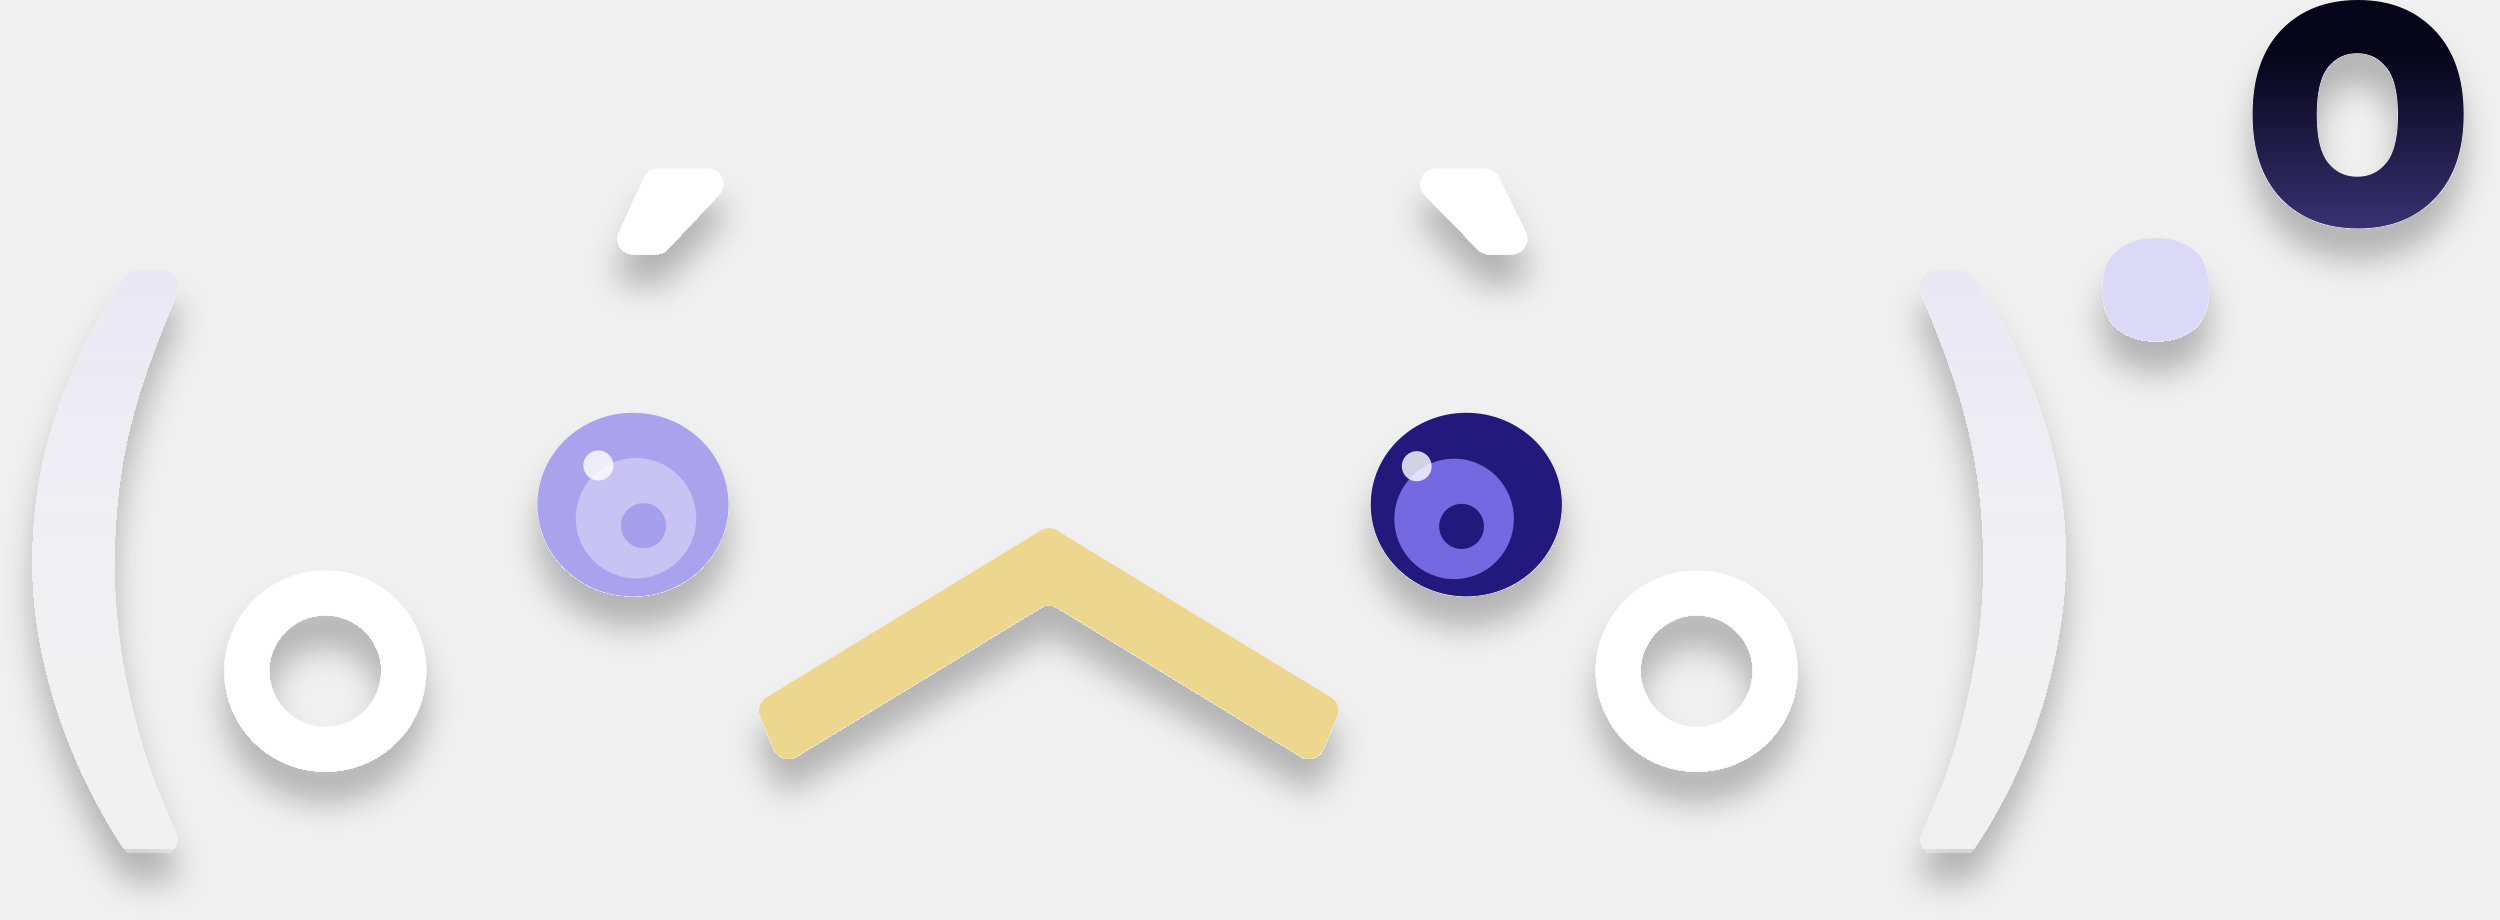
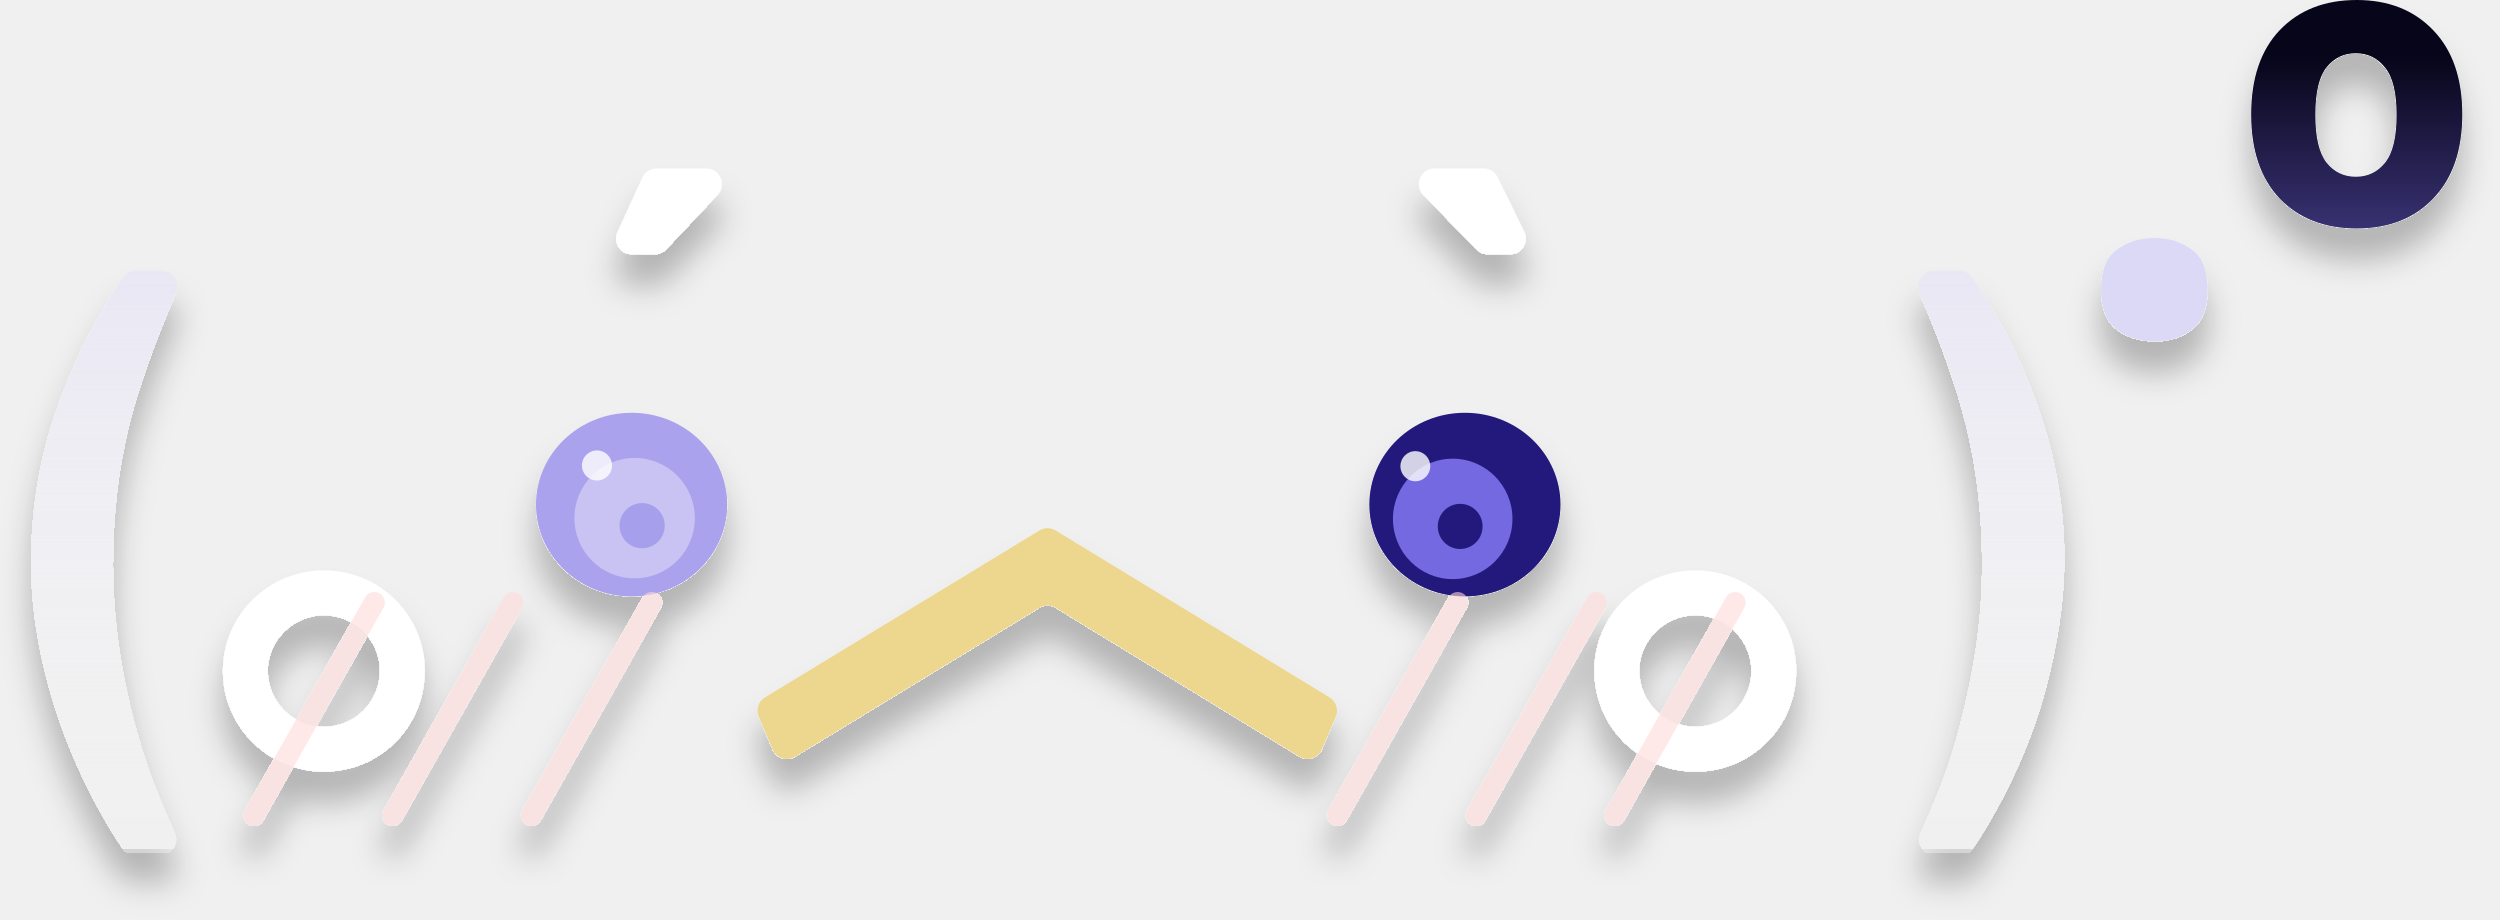
<svg xmlns="http://www.w3.org/2000/svg" width="321" height="118" viewBox="0 0 321 118" fill="none">
  <g filter="url(#filter0_d_517_18)">
-     <path d="M269.961 37.202C269.961 34.749 270.628 33.042 271.961 32.082C273.294 31.069 274.921 30.562 276.841 30.562C278.708 30.562 280.308 31.069 281.641 32.082C282.974 33.042 283.641 34.749 283.641 37.202C283.641 39.549 282.974 41.255 281.641 42.322C280.308 43.336 278.708 43.842 276.841 43.842C274.921 43.842 273.294 43.336 271.961 42.322C270.628 41.255 269.961 39.549 269.961 37.202Z" fill="#DCD9F7" />
-     <path d="M289.229 14.688C289.229 10.052 290.453 6.445 292.901 3.867C295.375 1.289 298.669 0 302.784 0C306.872 0 310.154 1.302 312.627 3.906C315.101 6.484 316.338 10.078 316.338 14.688C316.338 19.297 315.101 22.891 312.627 25.469C310.18 28.047 306.898 29.336 302.784 29.336C298.669 29.336 295.375 28.06 292.901 25.508C290.453 22.93 289.229 19.323 289.229 14.688ZM297.471 14.766C297.471 17.63 297.953 19.674 298.917 20.898C299.88 22.096 301.13 22.695 302.667 22.695C304.203 22.695 305.453 22.096 306.417 20.898C307.406 19.674 307.901 17.63 307.901 14.766C307.901 11.901 307.406 9.87 306.417 8.672C305.453 7.448 304.203 6.836 302.667 6.836C301.13 6.836 299.88 7.435 298.917 8.633C297.953 9.831 297.471 11.875 297.471 14.766Z" fill="url(#paint0_linear_517_18)" />
-     <path d="M22.653 106.991C23.249 108.323 22.281 109.836 20.822 109.836H17.48C16.81 109.836 16.182 109.5 15.819 108.936C12.122 103.198 9.284 97.248 7.305 91.086C5.221 84.602 4.18 78.326 4.18 72.258C4.18 64.732 5.469 57.609 8.047 50.891C10.157 45.395 12.799 40.304 15.972 35.617C16.338 35.076 16.952 34.758 17.605 34.758H20.963C22.416 34.758 23.385 36.259 22.807 37.592C19.911 44.269 17.869 50.044 16.68 54.914C15.352 60.435 14.688 66.294 14.688 72.492C14.688 76.763 15.078 81.138 15.859 85.617C16.667 90.096 17.76 94.354 19.141 98.391C19.87 100.516 21.041 103.383 22.653 106.991Z" fill="url(#paint1_linear_517_18)" />
-     <path d="M41.761 73.24C34.641 73.24 28.801 79 28.801 86.12C28.801 93.32 34.641 99.08 41.761 99.08C48.961 99.08 54.721 93.32 54.721 86.12C54.721 79 48.961 73.24 41.761 73.24ZM41.761 93.32C37.841 93.32 34.561 90.12 34.561 86.12C34.561 82.2 37.841 79 41.761 79C45.761 79 48.961 82.2 48.961 86.12C48.961 90.12 45.761 93.32 41.761 93.32Z" fill="white" />
-     <path d="M92.305 64.719C92.305 67.922 91.172 70.656 88.906 72.922C86.667 75.162 83.958 76.281 80.781 76.281C77.578 76.281 74.844 75.148 72.578 72.883C70.338 70.617 69.219 67.896 69.219 64.719C69.219 61.542 70.338 58.833 72.578 56.594C74.844 54.328 77.578 53.195 80.781 53.195C83.958 53.195 86.667 54.315 88.906 56.555C91.172 58.794 92.305 61.516 92.305 64.719Z" fill="white" />
-     <path d="M81.278 32.648C79.822 32.648 78.854 31.141 79.46 29.817L82.669 22.801C82.994 22.089 83.705 21.633 84.488 21.633H90.872C92.626 21.633 93.53 23.729 92.327 25.005L85.709 32.021C85.331 32.421 84.805 32.648 84.254 32.648H81.278Z" fill="white" />
-     <path d="M99.383 96.228C99.86 97.352 101.223 97.79 102.265 97.155L133.646 78.035C134.285 77.645 135.089 77.645 135.729 78.036L167.029 97.152C168.071 97.788 169.436 97.35 169.913 96.226L171.693 92.03C172.08 91.117 171.74 90.057 170.892 89.541L135.727 68.114C135.089 67.724 134.286 67.724 133.647 68.112L98.405 89.542C97.556 90.058 97.215 91.118 97.603 92.032L99.383 96.228Z" fill="#EDD68D" />
-     <path d="M200.352 64.719C200.352 67.922 199.219 70.656 196.953 72.922C194.714 75.162 192.005 76.281 188.828 76.281C185.625 76.281 182.891 75.148 180.625 72.883C178.385 70.617 177.266 67.896 177.266 64.719C177.266 61.542 178.385 58.833 180.625 56.594C182.891 54.328 185.625 53.195 188.828 53.195C192.005 53.195 194.714 54.315 196.953 56.555C199.219 58.794 200.352 61.516 200.352 64.719Z" fill="white" />
-     <path d="M195.896 29.769C196.546 31.098 195.579 32.648 194.099 32.648H191.232C190.694 32.648 190.179 32.432 189.802 32.047L182.936 25.032C181.697 23.766 182.594 21.633 184.365 21.633H190.666C191.43 21.633 192.127 22.068 192.463 22.754L195.896 29.769Z" fill="white" />
-     <path d="M217.854 73.24C210.734 73.24 204.894 79 204.894 86.12C204.894 93.32 210.734 99.08 217.854 99.08C225.054 99.08 230.814 93.32 230.814 86.12C230.814 79 225.054 73.24 217.854 73.24ZM217.854 93.32C213.934 93.32 210.654 90.12 210.654 86.12C210.654 82.2 213.934 79 217.854 79C221.854 79 225.054 82.2 225.054 86.12C225.054 90.12 221.854 93.32 217.854 93.32Z" fill="white" />
-     <path d="M248.569 109.836C247.106 109.836 246.138 108.316 246.741 106.983C248.22 103.715 249.306 101.111 250 99.172C250.885 96.698 251.706 93.846 252.461 90.617C253.216 87.388 253.776 84.328 254.141 81.438C254.505 78.521 254.688 75.539 254.688 72.492C254.688 66.294 254.023 60.435 252.695 54.914C251.529 50.044 249.5 44.27 246.607 37.592C246.029 36.259 246.998 34.758 248.451 34.758H251.773C252.425 34.758 253.037 35.074 253.404 35.612C257.052 40.96 259.901 46.613 261.953 52.57C264.141 58.846 265.234 65.213 265.234 71.672C265.234 77.115 264.375 82.948 262.656 89.172C260.79 95.842 257.769 102.429 253.595 108.933C253.232 109.498 252.603 109.836 251.931 109.836H248.569Z" fill="url(#paint2_linear_517_18)" />
-     <ellipse cx="81.275" cy="64.792" rx="12.275" ry="11.792" fill="#AAA2EC" />
-     <circle cx="81.662" cy="66.532" r="7.733" fill="#DCD9F7" fill-opacity="0.6" />
-     <circle cx="82.63" cy="67.498" r="2.9" fill="#7569E1" fill-opacity="0.4" />
-     <circle cx="76.832" cy="59.766" r="1.933" fill="white" fill-opacity="0.8" />
-     <ellipse cx="188.275" cy="64.79" rx="12.275" ry="11.79" fill="#23197D" />
-     <ellipse cx="186.707" cy="66.626" rx="7.672" ry="7.731" fill="#7569E1" />
-     <ellipse cx="187.666" cy="67.592" rx="2.877" ry="2.899" fill="#23197D" />
-     <ellipse cx="181.91" cy="59.861" rx="1.918" ry="1.933" fill="white" fill-opacity="0.8" />
+     <path d="M269.781 37.202C269.781 34.749 270.448 33.042 271.781 32.082C273.115 31.069 274.741 30.562 276.661 30.562C278.528 30.562 280.128 31.069 281.461 32.082C282.795 33.042 283.461 34.749 283.461 37.202C283.461 39.549 282.795 41.255 281.461 42.322C280.128 43.336 278.528 43.842 276.661 43.842C274.741 43.842 273.115 43.336 271.781 42.322C270.448 41.255 269.781 39.549 269.781 37.202Z" fill="#DCD9F7" />
+     <path d="M289.049 14.688C289.049 10.052 290.273 6.445 292.721 3.867C295.195 1.289 298.489 0 302.604 0C306.693 0 309.974 1.302 312.448 3.906C314.922 6.484 316.159 10.078 316.159 14.688C316.159 19.297 314.922 22.891 312.448 25.469C310 28.047 306.719 29.336 302.604 29.336C298.489 29.336 295.195 28.06 292.721 25.508C290.273 22.93 289.049 19.323 289.049 14.688ZM297.292 14.766C297.292 17.63 297.773 19.674 298.737 20.898C299.7 22.096 300.95 22.695 302.487 22.695C304.023 22.695 305.273 22.096 306.237 20.898C307.226 19.674 307.721 17.63 307.721 14.766C307.721 11.901 307.226 9.87 306.237 8.672C305.273 7.448 304.023 6.836 302.487 6.836C300.95 6.836 299.7 7.435 298.737 8.633C297.773 9.831 297.292 11.875 297.292 14.766Z" fill="url(#paint0_linear_517_18)" />
+     <path d="M22.474 106.991C23.069 108.323 22.101 109.836 20.642 109.836H17.301C16.63 109.836 16.002 109.5 15.639 108.936C11.943 103.198 9.105 97.248 7.125 91.086C5.042 84.602 4 78.326 4 72.258C4 64.732 5.289 57.609 7.867 50.891C9.977 45.395 12.619 40.304 15.792 35.617C16.158 35.076 16.772 34.758 17.425 34.758H20.784C22.236 34.758 23.205 36.259 22.627 37.592C19.732 44.269 17.689 50.044 16.5 54.914C15.172 60.435 14.508 66.294 14.508 72.492C14.508 76.763 14.898 81.138 15.68 85.617C16.487 90.096 17.581 94.354 18.961 98.391C19.69 100.516 20.861 103.383 22.474 106.991Z" fill="url(#paint1_linear_517_18)" />
+     <path d="M41.581 73.24C34.461 73.24 28.621 79 28.621 86.12C28.621 93.32 34.461 99.08 41.581 99.08C48.781 99.08 54.541 93.32 54.541 86.12C54.541 79 48.781 73.24 41.581 73.24ZM41.581 93.32C37.661 93.32 34.381 90.12 34.381 86.12C34.381 82.2 37.661 79 41.581 79C45.581 79 48.781 82.2 48.781 86.12C48.781 90.12 45.581 93.32 41.581 93.32Z" fill="white" />
+     <path d="M92.125 64.719C92.125 67.922 90.992 70.656 88.727 72.922C86.487 75.162 83.779 76.281 80.602 76.281C77.398 76.281 74.664 75.148 72.398 72.883C70.159 70.617 69.039 67.896 69.039 64.719C69.039 61.542 70.159 58.833 72.398 56.594C74.664 54.328 77.398 53.195 80.602 53.195C83.779 53.195 86.487 54.315 88.727 56.555C90.992 58.794 92.125 61.516 92.125 64.719Z" fill="white" />
+     <path d="M81.099 32.648C79.642 32.648 78.674 31.141 79.28 29.817L82.489 22.801C82.815 22.089 83.525 21.633 84.308 21.633H90.692C92.446 21.633 93.35 23.729 92.147 25.005L85.529 32.021C85.152 32.421 84.625 32.648 84.075 32.648H81.099Z" fill="white" />
+     <path d="M99.204 96.228C99.68 97.352 101.043 97.79 102.085 97.155L133.466 78.035C134.106 77.645 134.91 77.645 135.549 78.036L166.85 97.152C167.892 97.788 169.256 97.35 169.733 96.226L171.513 92.03C171.901 91.117 171.56 90.057 170.713 89.541L135.547 68.114C134.909 67.724 134.107 67.724 133.468 68.112L98.225 89.542C97.377 90.058 97.035 91.118 97.423 92.032L99.204 96.228Z" fill="#EDD68D" />
+     <path d="M200.172 64.719C200.172 67.922 199.039 70.656 196.773 72.922C194.534 75.162 191.826 76.281 188.648 76.281C185.445 76.281 182.711 75.148 180.445 72.883C178.206 70.617 177.086 67.896 177.086 64.719C177.086 61.542 178.206 58.833 180.445 56.594C182.711 54.328 185.445 53.195 188.648 53.195C191.826 53.195 194.534 54.315 196.773 56.555C199.039 58.794 200.172 61.516 200.172 64.719Z" fill="white" />
+     <path d="M195.716 29.769C196.366 31.098 195.399 32.648 193.92 32.648H191.052C190.514 32.648 189.999 32.432 189.623 32.047L182.756 25.032C181.517 23.766 182.414 21.633 184.186 21.633H190.486C191.25 21.633 191.947 22.068 192.283 22.754L195.716 29.769Z" fill="white" />
+     <path d="M217.675 73.24C210.555 73.24 204.715 79 204.715 86.12C204.715 93.32 210.555 99.08 217.675 99.08C224.875 99.08 230.635 93.32 230.635 86.12C230.635 79 224.875 73.24 217.675 73.24ZM217.675 93.32C213.755 93.32 210.475 90.12 210.475 86.12C210.475 82.2 213.755 79 217.675 79C221.675 79 224.875 82.2 224.875 86.12C224.875 90.12 221.675 93.32 217.675 93.32Z" fill="white" />
+     <path d="M248.389 109.836C246.926 109.836 245.958 108.316 246.561 106.983C248.04 103.715 249.126 101.111 249.82 99.172C250.706 96.698 251.526 93.846 252.281 90.617C253.036 87.388 253.596 84.328 253.961 81.438C254.326 78.521 254.508 75.539 254.508 72.492C254.508 66.294 253.844 60.435 252.516 54.914C251.349 50.044 249.32 44.27 246.427 37.592C245.849 36.259 246.818 34.758 248.271 34.758H251.593C252.245 34.758 252.857 35.074 253.224 35.612C256.872 40.96 259.722 46.613 261.773 52.57C263.961 58.846 265.055 65.213 265.055 71.672C265.055 77.115 264.195 82.948 262.477 89.172C260.61 95.842 257.59 102.429 253.416 108.933C253.052 109.498 252.423 109.836 251.751 109.836H248.389Z" fill="url(#paint2_linear_517_18)" />
+     <ellipse cx="81.096" cy="64.792" rx="12.275" ry="11.792" fill="#AAA2EC" />
+     <circle cx="81.483" cy="66.532" r="7.733" fill="#DCD9F7" fill-opacity="0.6" />
+     <circle cx="82.451" cy="67.498" r="2.9" fill="#7569E1" fill-opacity="0.4" />
+     <circle cx="76.652" cy="59.766" r="1.933" fill="white" fill-opacity="0.8" />
+     <ellipse cx="188.095" cy="64.79" rx="12.275" ry="11.79" fill="#23197D" />
+     <ellipse cx="186.527" cy="66.626" rx="7.672" ry="7.731" fill="#7569E1" />
+     <ellipse cx="187.486" cy="67.592" rx="2.877" ry="2.899" fill="#23197D" />
+     <ellipse cx="181.73" cy="59.861" rx="1.918" ry="1.933" fill="white" fill-opacity="0.8" />
+     <path d="M33.794 105.368C33.554 105.792 33.105 106.055 32.617 106.055C31.582 106.055 30.931 104.939 31.44 104.038L46.885 76.703C47.125 76.278 47.575 76.016 48.062 76.016C49.097 76.016 49.748 77.131 49.239 78.032L33.794 105.368Z" fill="#FFD9D9" fill-opacity="0.6" />
+     <path d="M51.607 105.368C51.367 105.792 50.917 106.055 50.43 106.055C49.395 106.055 48.744 104.939 49.253 104.038L64.698 76.703C64.938 76.278 65.387 76.016 65.875 76.016C66.91 76.016 67.561 77.131 67.052 78.032L51.607 105.368Z" fill="#FFD9D9" fill-opacity="0.6" />
+     <path d="M69.419 105.368C69.18 105.792 68.73 106.055 68.242 106.055C67.207 106.055 66.556 104.939 67.065 104.038L82.51 76.703C82.75 76.278 83.2 76.016 83.687 76.016C84.722 76.016 85.374 77.131 84.864 78.032L69.419 105.368Z" fill="#FFD9D9" fill-opacity="0.6" />
+     <path d="M172.896 105.368C172.656 105.792 172.206 106.055 171.719 106.055C170.684 106.055 170.033 104.939 170.542 104.038L185.987 76.703C186.227 76.278 186.676 76.016 187.164 76.016C188.199 76.016 188.85 77.131 188.341 78.032L172.896 105.368Z" fill="#FFD9D9" fill-opacity="0.6" />
+     <path d="M190.708 105.368C190.469 105.792 190.019 106.055 189.531 106.055C188.496 106.055 187.845 104.939 188.354 104.038L203.799 76.703C204.039 76.278 204.489 76.016 204.976 76.016C206.011 76.016 206.663 77.131 206.153 78.032L190.708 105.368Z" fill="#FFD9D9" fill-opacity="0.6" />
+     <path d="M208.521 105.368C208.281 105.792 207.831 106.055 207.344 106.055C206.309 106.055 205.658 104.939 206.167 104.038L221.612 76.703C221.852 76.278 222.301 76.016 222.789 76.016C223.824 76.016 224.475 77.131 223.966 78.032L208.521 105.368Z" fill="#FFD9D9" fill-opacity="0.6" />
  </g>
  <defs>
-     <filter id="filter0_d_517_18" x="0.18" y="0" width="320.16" height="117.836" filterUnits="userSpaceOnUse" color-interpolation-filters="sRGB">
+     <filter id="filter0_d_517_18" x="0" y="0" width="320.16" height="117.836" filterUnits="userSpaceOnUse" color-interpolation-filters="sRGB">
      <feFlood flood-opacity="0" result="BackgroundImageFix" />
      <feColorMatrix in="SourceAlpha" type="matrix" values="0 0 0 0 0 0 0 0 0 0 0 0 0 0 0 0 0 0 127 0" result="hardAlpha" />
      <feOffset dy="4" />
      <feGaussianBlur stdDeviation="2" />
      <feComposite in2="hardAlpha" operator="out" />
      <feColorMatrix type="matrix" values="0 0 0 0 0 0 0 0 0 0 0 0 0 0 0 0 0 0 0.25 0" />
      <feBlend mode="normal" in2="BackgroundImageFix" result="effect1_dropShadow_517_18" />
      <feBlend mode="normal" in="SourceGraphic" in2="effect1_dropShadow_517_18" result="shape" />
    </filter>
-     <linearGradient id="paint0_linear_517_18" x1="293.402" y1="7.242" x2="293.402" y2="57.242" gradientUnits="userSpaceOnUse">
+     <linearGradient id="paint0_linear_517_18" x1="293.223" y1="7.242" x2="293.223" y2="57.242" gradientUnits="userSpaceOnUse">
      <stop stop-color="#070519" />
      <stop offset="1" stop-color="#7569E1" />
    </linearGradient>
-     <linearGradient id="paint1_linear_517_18" x1="134.707" y1="21.633" x2="134.707" y2="109.836" gradientUnits="userSpaceOnUse">
+     <linearGradient id="paint1_linear_517_18" x1="134.527" y1="21.633" x2="134.527" y2="109.836" gradientUnits="userSpaceOnUse">
      <stop stop-color="#DCD9F7" stop-opacity="0.6" />
      <stop offset="1" stop-color="white" stop-opacity="0" />
    </linearGradient>
-     <linearGradient id="paint2_linear_517_18" x1="134.707" y1="21.633" x2="134.707" y2="109.836" gradientUnits="userSpaceOnUse">
+     <linearGradient id="paint2_linear_517_18" x1="134.527" y1="21.633" x2="134.527" y2="109.836" gradientUnits="userSpaceOnUse">
      <stop stop-color="#DCD9F7" stop-opacity="0.6" />
      <stop offset="1" stop-color="white" stop-opacity="0" />
    </linearGradient>
  </defs>
</svg>
